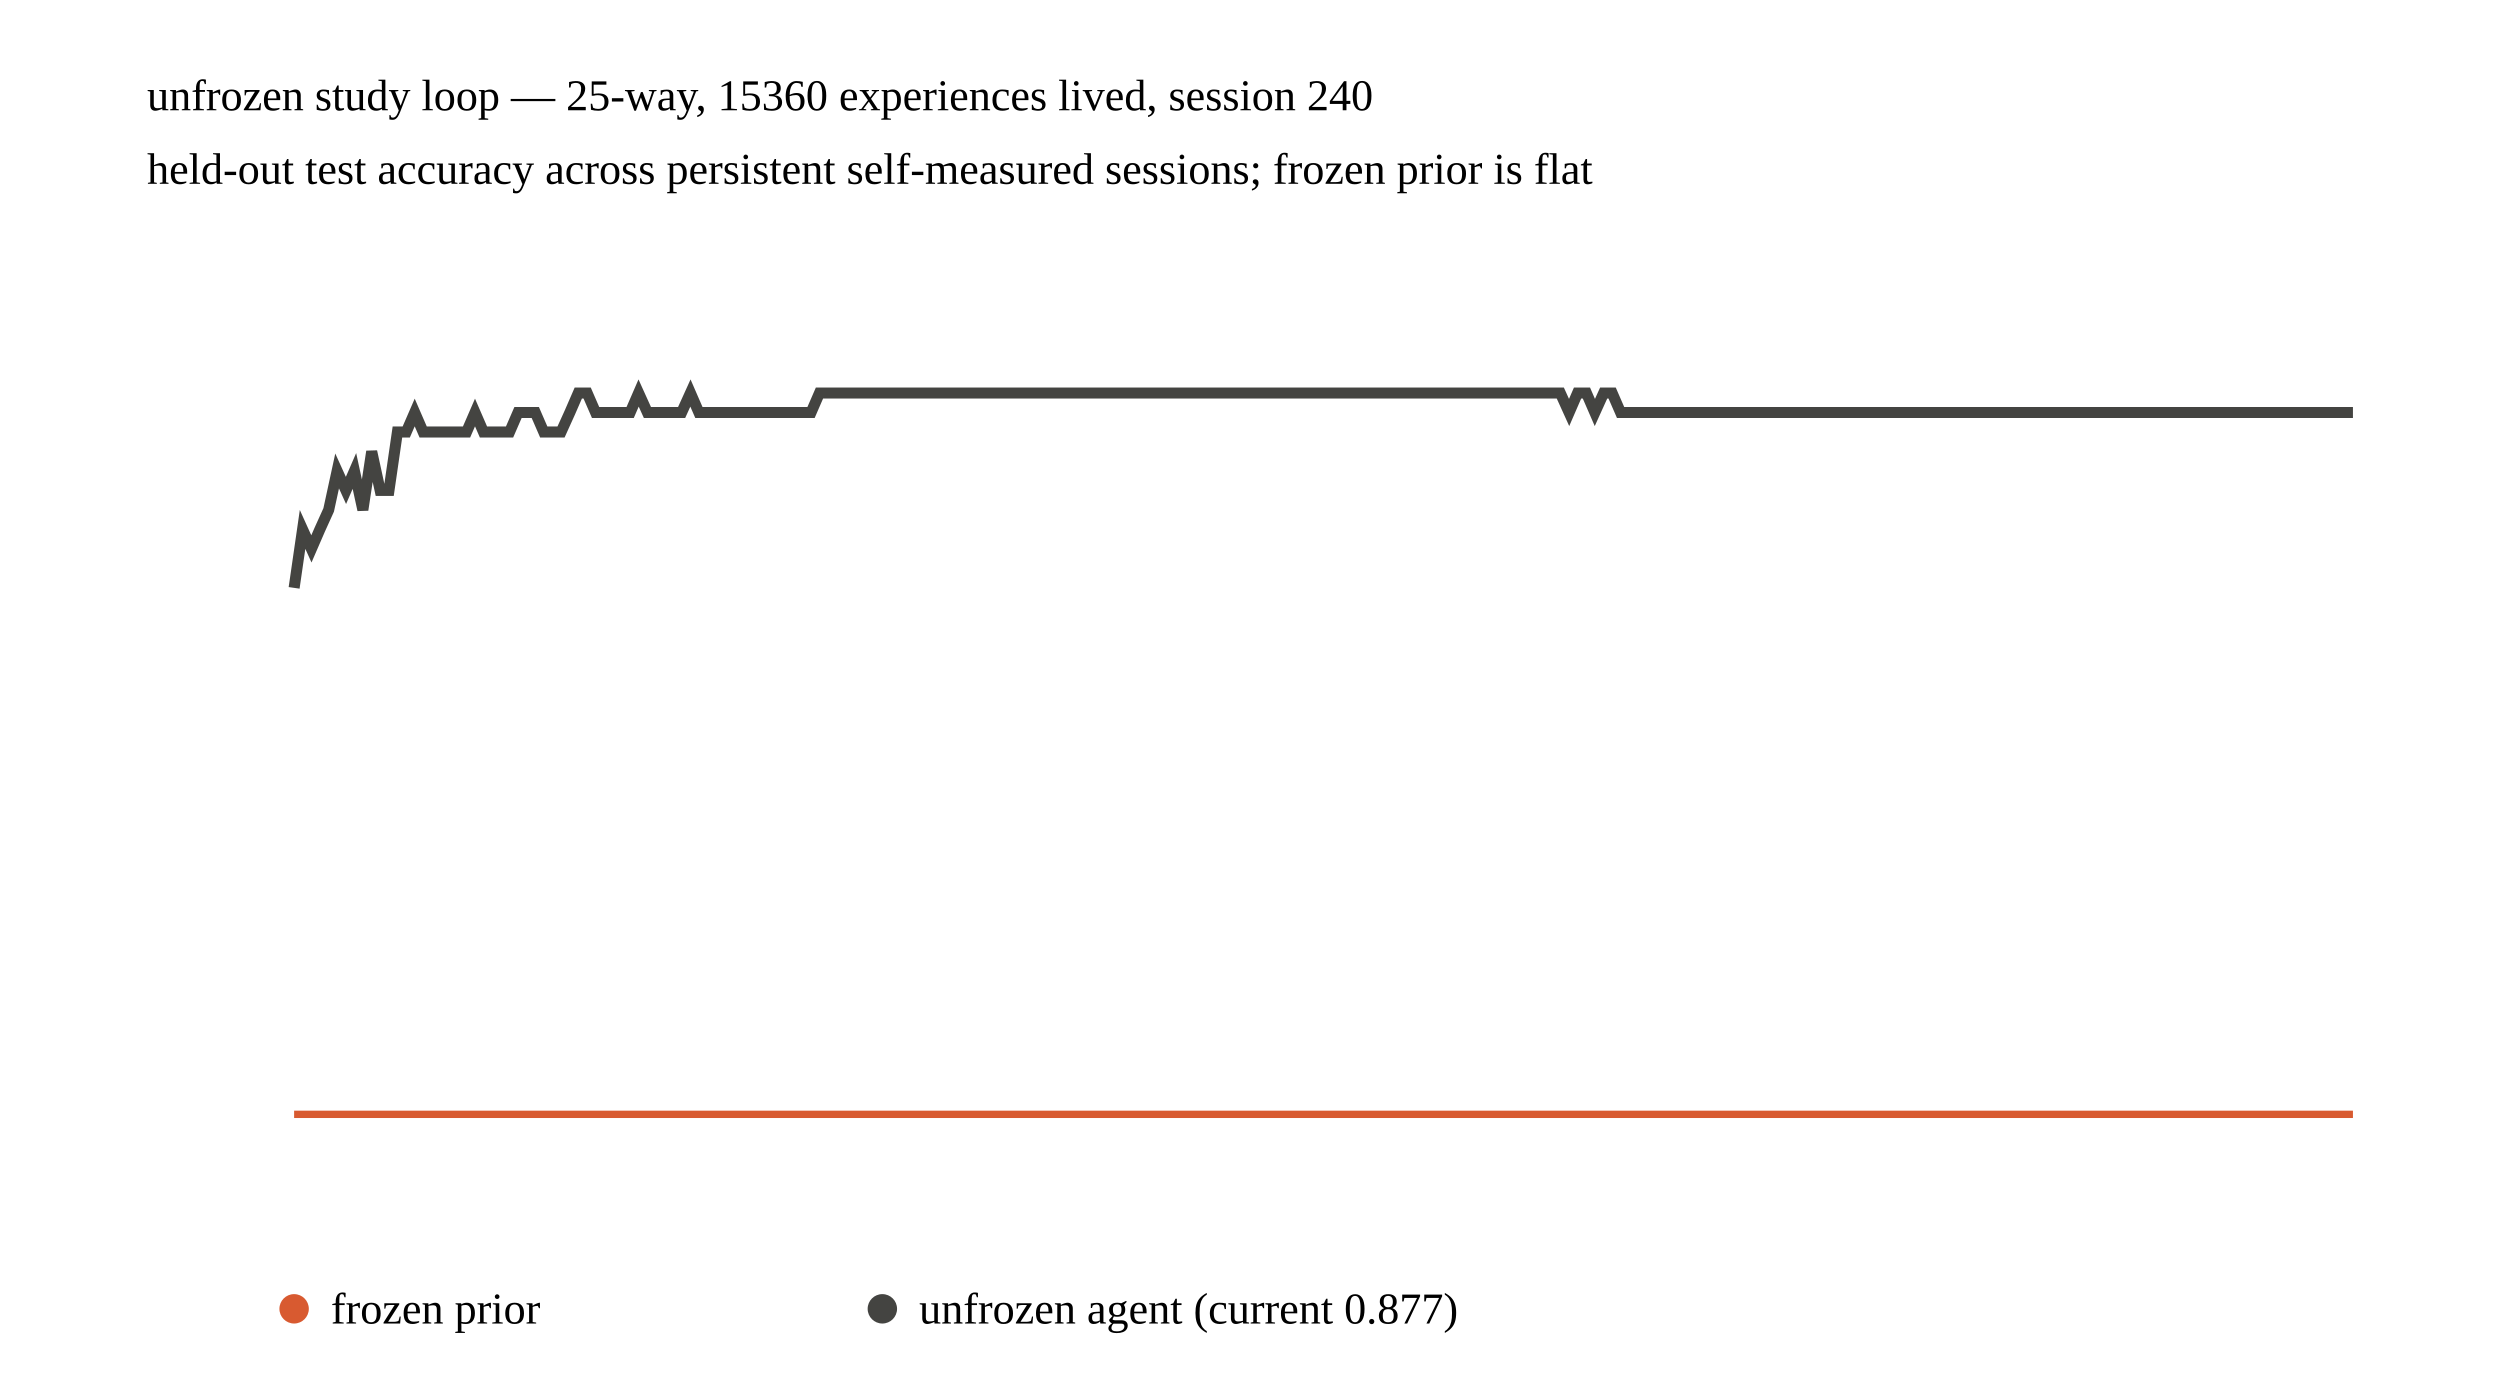
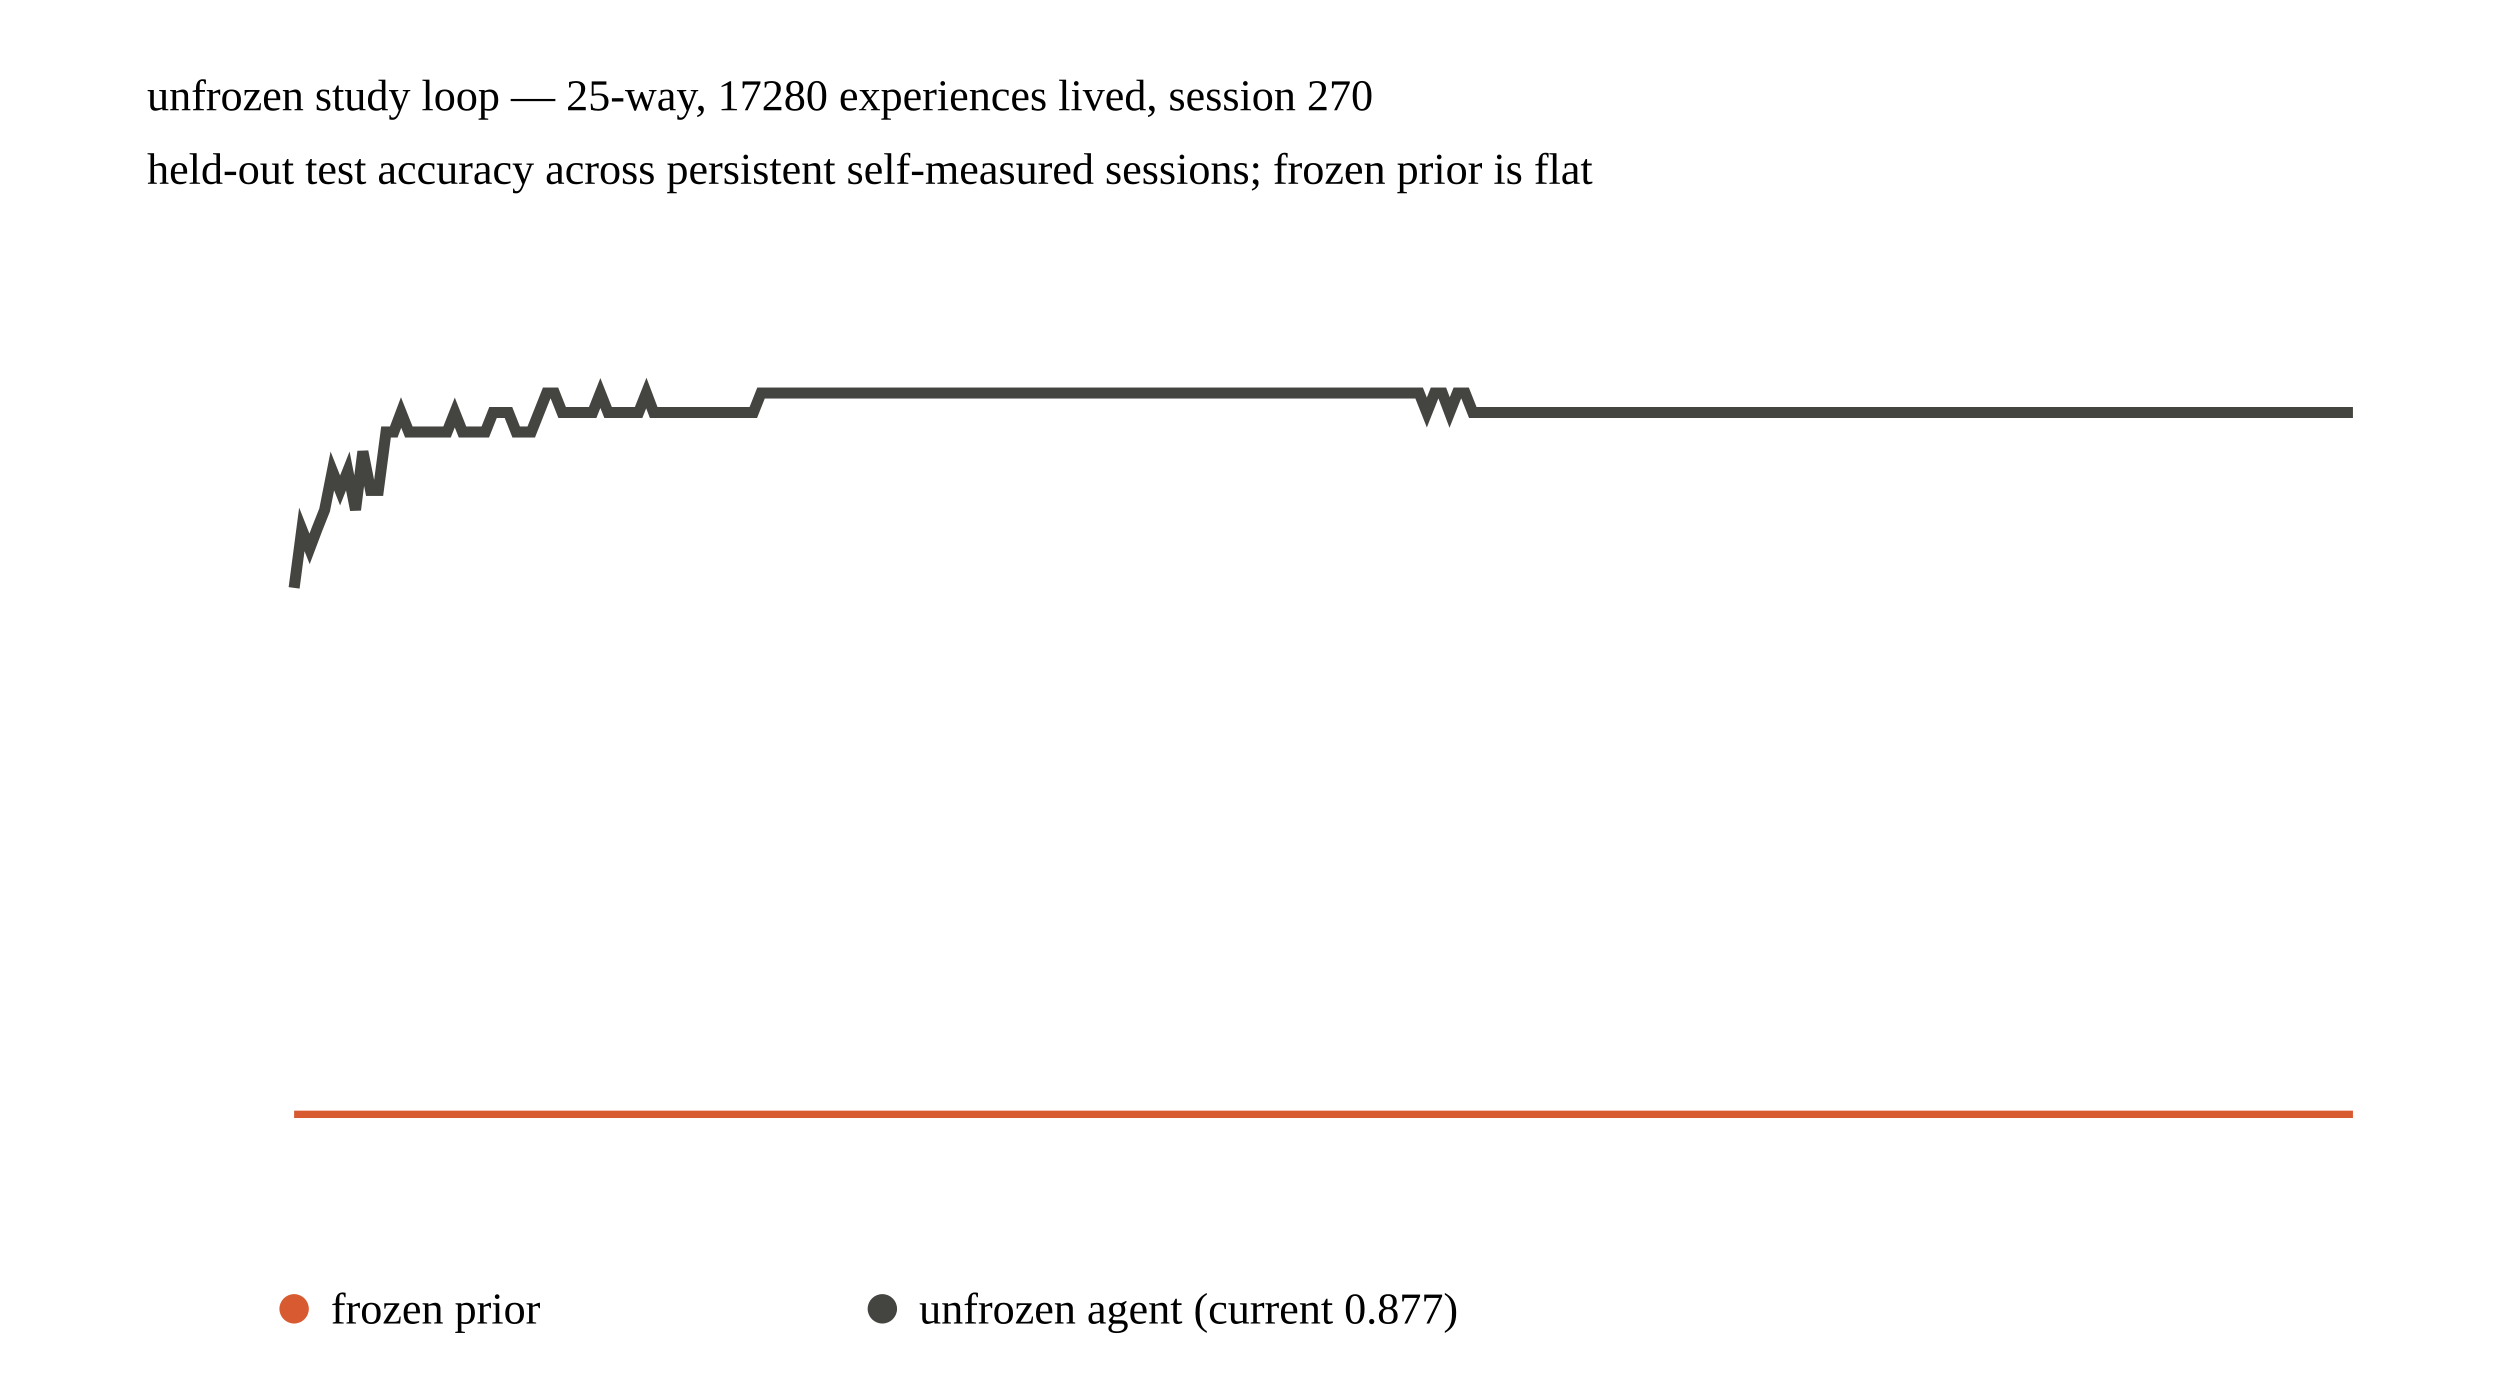
<svg xmlns="http://www.w3.org/2000/svg" width="100%" viewBox="0 0 680 380" role="img">
-   <text x="40" y="30" class="th">unfrozen study loop — 25-way, 15360 experiences lived, session 240</text>
+   <text x="40" y="30" class="th">unfrozen study loop — 25-way, 17280 experiences lived, session 270</text>
  <text x="40" y="50" class="ts">held-out test accuracy across persistent self-measured sessions; frozen prior is flat</text>
-   <polyline points="80.0,303.1 82.3,303.1 84.7,303.1 87.0,303.1 89.4,303.1 91.7,303.1 94.1,303.1 96.4,303.1 98.7,303.1 101.1,303.1 103.4,303.1 105.8,303.1 108.1,303.1 110.5,303.1 112.8,303.1 115.1,303.1 117.5,303.1 119.8,303.1 122.2,303.1 124.5,303.1 126.9,303.1 129.2,303.1 131.5,303.1 133.9,303.1 136.2,303.1 138.6,303.1 140.9,303.1 143.3,303.1 145.6,303.1 147.9,303.1 150.3,303.1 152.6,303.1 155.0,303.1 157.3,303.1 159.7,303.1 162.0,303.1 164.4,303.1 166.7,303.1 169.0,303.1 171.4,303.1 173.7,303.1 176.1,303.1 178.4,303.1 180.8,303.1 183.1,303.1 185.4,303.1 187.8,303.1 190.1,303.1 192.5,303.1 194.8,303.1 197.2,303.1 199.5,303.1 201.8,303.1 204.2,303.1 206.5,303.1 208.9,303.1 211.2,303.1 213.6,303.1 215.9,303.1 218.2,303.1 220.6,303.1 222.9,303.1 225.3,303.1 227.6,303.1 230.0,303.1 232.3,303.1 234.6,303.1 237.0,303.1 239.3,303.1 241.7,303.1 244.0,303.1 246.4,303.1 248.7,303.1 251.0,303.1 253.4,303.1 255.7,303.1 258.1,303.1 260.4,303.1 262.8,303.1 265.1,303.1 267.4,303.1 269.8,303.1 272.1,303.1 274.5,303.1 276.8,303.1 279.2,303.1 281.5,303.1 283.8,303.1 286.2,303.1 288.5,303.1 290.9,303.1 293.2,303.1 295.6,303.1 297.9,303.1 300.3,303.1 302.6,303.1 304.9,303.1 307.3,303.1 309.6,303.1 312.0,303.1 314.3,303.1 316.7,303.1 319.0,303.1 321.3,303.1 323.7,303.1 326.0,303.1 328.4,303.1 330.7,303.1 333.1,303.1 335.4,303.1 337.7,303.1 340.1,303.1 342.4,303.1 344.8,303.1 347.1,303.1 349.5,303.1 351.8,303.1 354.1,303.1 356.5,303.1 358.8,303.1 361.2,303.1 363.5,303.1 365.9,303.1 368.2,303.1 370.5,303.1 372.9,303.1 375.2,303.1 377.6,303.1 379.9,303.1 382.3,303.1 384.6,303.1 386.9,303.1 389.3,303.1 391.6,303.1 394.0,303.1 396.3,303.1 398.7,303.1 401.0,303.1 403.3,303.1 405.7,303.1 408.0,303.1 410.4,303.1 412.7,303.1 415.1,303.1 417.4,303.1 419.7,303.1 422.1,303.1 424.4,303.1 426.8,303.1 429.1,303.1 431.5,303.1 433.8,303.1 436.2,303.1 438.5,303.1 440.8,303.1 443.2,303.1 445.5,303.1 447.9,303.1 450.2,303.1 452.6,303.1 454.9,303.1 457.2,303.1 459.6,303.1 461.9,303.1 464.3,303.1 466.6,303.1 469.0,303.1 471.3,303.1 473.6,303.1 476.0,303.1 478.3,303.1 480.7,303.1 483.0,303.1 485.4,303.1 487.7,303.1 490.0,303.1 492.4,303.1 494.7,303.1 497.1,303.1 499.4,303.1 501.8,303.1 504.1,303.1 506.4,303.1 508.8,303.1 511.1,303.1 513.5,303.1 515.8,303.1 518.2,303.1 520.5,303.1 522.8,303.1 525.2,303.1 527.5,303.1 529.9,303.1 532.2,303.1 534.6,303.1 536.9,303.1 539.2,303.1 541.6,303.1 543.9,303.1 546.3,303.1 548.6,303.1 551.0,303.1 553.3,303.1 555.6,303.1 558.0,303.1 560.3,303.1 562.7,303.1 565.0,303.1 567.4,303.1 569.7,303.1 572.1,303.1 574.4,303.1 576.7,303.1 579.1,303.1 581.4,303.1 583.8,303.1 586.1,303.1 588.5,303.1 590.8,303.1 593.1,303.1 595.5,303.1 597.8,303.1 600.2,303.1 602.5,303.1 604.9,303.1 607.2,303.1 609.5,303.1 611.9,303.1 614.2,303.1 616.6,303.1 618.9,303.1 621.3,303.1 623.6,303.1 625.9,303.1 628.3,303.1 630.6,303.1 633.0,303.1 635.3,303.1 637.7,303.1 640.0,303.1" fill="none" stroke="#D85A30" stroke-width="2" />
-   <polyline points="80.0,159.9 82.3,144.0 84.7,149.3 87.0,144.0 89.4,138.7 91.7,128.1 94.1,133.4 96.4,128.1 98.7,138.7 101.1,122.8 103.4,133.4 105.8,133.4 108.1,117.5 110.5,117.5 112.8,112.2 115.1,117.5 117.5,117.5 119.8,117.5 122.2,117.5 124.5,117.5 126.9,117.5 129.2,112.2 131.5,117.5 133.9,117.5 136.2,117.5 138.6,117.5 140.9,112.2 143.3,112.2 145.6,112.2 147.9,117.5 150.3,117.5 152.6,117.5 155.0,112.2 157.3,106.9 159.7,106.9 162.0,112.2 164.4,112.2 166.7,112.2 169.0,112.2 171.4,112.2 173.7,106.9 176.1,112.2 178.4,112.2 180.8,112.2 183.1,112.2 185.4,112.2 187.8,106.9 190.1,112.2 192.5,112.2 194.8,112.2 197.2,112.2 199.5,112.2 201.8,112.2 204.2,112.2 206.5,112.2 208.9,112.2 211.2,112.2 213.6,112.2 215.9,112.2 218.2,112.2 220.6,112.2 222.9,106.9 225.3,106.9 227.6,106.9 230.0,106.9 232.3,106.9 234.6,106.9 237.0,106.9 239.3,106.9 241.7,106.9 244.0,106.9 246.4,106.9 248.7,106.9 251.0,106.9 253.4,106.9 255.7,106.9 258.1,106.9 260.4,106.9 262.8,106.9 265.1,106.9 267.4,106.9 269.8,106.9 272.1,106.9 274.5,106.9 276.8,106.9 279.2,106.9 281.5,106.9 283.8,106.9 286.2,106.9 288.5,106.9 290.9,106.9 293.2,106.9 295.6,106.9 297.9,106.9 300.3,106.9 302.6,106.9 304.9,106.9 307.3,106.9 309.6,106.9 312.0,106.9 314.3,106.9 316.7,106.9 319.0,106.9 321.3,106.9 323.7,106.9 326.0,106.9 328.4,106.9 330.7,106.9 333.1,106.9 335.4,106.9 337.7,106.9 340.1,106.9 342.4,106.9 344.8,106.9 347.1,106.9 349.5,106.9 351.8,106.9 354.1,106.9 356.5,106.9 358.8,106.9 361.2,106.9 363.5,106.9 365.9,106.9 368.2,106.9 370.5,106.9 372.9,106.9 375.2,106.9 377.6,106.9 379.9,106.9 382.3,106.9 384.6,106.9 386.9,106.9 389.3,106.9 391.6,106.9 394.0,106.9 396.3,106.9 398.7,106.9 401.0,106.9 403.3,106.9 405.7,106.9 408.0,106.9 410.4,106.9 412.7,106.9 415.1,106.9 417.4,106.9 419.7,106.9 422.1,106.9 424.4,106.9 426.8,112.2 429.1,106.9 431.5,106.9 433.8,112.2 436.2,106.9 438.5,106.9 440.8,112.2 443.2,112.2 445.5,112.2 447.9,112.2 450.2,112.2 452.6,112.2 454.9,112.2 457.2,112.2 459.6,112.2 461.9,112.2 464.3,112.2 466.6,112.2 469.0,112.2 471.3,112.2 473.6,112.2 476.0,112.2 478.3,112.2 480.7,112.2 483.0,112.2 485.4,112.2 487.7,112.2 490.0,112.2 492.4,112.2 494.7,112.2 497.1,112.2 499.4,112.2 501.8,112.2 504.1,112.2 506.4,112.2 508.8,112.2 511.1,112.2 513.5,112.2 515.8,112.2 518.2,112.2 520.5,112.2 522.8,112.2 525.2,112.2 527.5,112.2 529.9,112.2 532.2,112.2 534.6,112.2 536.9,112.2 539.2,112.2 541.6,112.2 543.9,112.2 546.3,112.2 548.6,112.2 551.0,112.2 553.3,112.2 555.6,112.2 558.0,112.2 560.3,112.2 562.7,112.2 565.0,112.2 567.4,112.2 569.7,112.2 572.1,112.2 574.4,112.2 576.7,112.2 579.1,112.2 581.4,112.2 583.8,112.2 586.1,112.2 588.5,112.2 590.8,112.2 593.1,112.2 595.5,112.2 597.8,112.2 600.2,112.2 602.5,112.2 604.9,112.2 607.2,112.2 609.5,112.2 611.9,112.2 614.2,112.2 616.6,112.2 618.9,112.2 621.3,112.2 623.6,112.2 625.9,112.2 628.3,112.2 630.6,112.2 633.0,112.2 635.3,112.2 637.7,112.2 640.0,112.2" fill="none" stroke="#444441" stroke-width="3" />
+   <polyline points="80.0,303.1 82.1,303.1 84.2,303.1 86.2,303.1 88.3,303.1 90.4,303.1 92.5,303.1 94.6,303.1 96.7,303.1 98.7,303.1 100.8,303.1 102.9,303.1 105.0,303.1 107.1,303.1 109.1,303.1 111.2,303.1 113.3,303.1 115.4,303.1 117.5,303.1 119.6,303.1 121.6,303.1 123.7,303.1 125.8,303.1 127.9,303.1 130.0,303.1 132.0,303.1 134.1,303.1 136.2,303.1 138.3,303.1 140.4,303.1 142.5,303.1 144.5,303.1 146.6,303.1 148.7,303.1 150.8,303.1 152.9,303.1 154.9,303.1 157.0,303.1 159.1,303.1 161.2,303.1 163.3,303.1 165.4,303.1 167.4,303.1 169.5,303.1 171.6,303.1 173.7,303.1 175.8,303.1 177.8,303.1 179.9,303.1 182.0,303.1 184.1,303.1 186.2,303.1 188.3,303.1 190.3,303.1 192.4,303.1 194.5,303.1 196.6,303.1 198.7,303.1 200.7,303.1 202.8,303.1 204.9,303.1 207.0,303.1 209.1,303.1 211.2,303.1 213.2,303.1 215.3,303.1 217.4,303.1 219.5,303.1 221.6,303.1 223.6,303.1 225.7,303.1 227.8,303.1 229.9,303.1 232.0,303.1 234.1,303.1 236.1,303.1 238.2,303.1 240.3,303.1 242.4,303.1 244.5,303.1 246.5,303.1 248.6,303.1 250.7,303.1 252.8,303.1 254.9,303.1 257.0,303.1 259.0,303.1 261.1,303.1 263.2,303.1 265.3,303.1 267.4,303.1 269.4,303.1 271.5,303.1 273.6,303.1 275.7,303.1 277.8,303.1 279.9,303.1 281.9,303.1 284.0,303.1 286.1,303.1 288.2,303.1 290.3,303.1 292.3,303.1 294.4,303.1 296.5,303.1 298.6,303.1 300.7,303.1 302.8,303.1 304.8,303.1 306.9,303.1 309.0,303.1 311.1,303.1 313.2,303.1 315.2,303.1 317.3,303.1 319.4,303.1 321.5,303.1 323.6,303.1 325.7,303.1 327.7,303.1 329.8,303.1 331.9,303.1 334.0,303.1 336.1,303.1 338.1,303.1 340.2,303.1 342.3,303.1 344.4,303.1 346.5,303.1 348.6,303.1 350.6,303.1 352.7,303.1 354.8,303.1 356.9,303.1 359.0,303.1 361.0,303.1 363.1,303.1 365.2,303.1 367.3,303.1 369.4,303.1 371.4,303.1 373.5,303.1 375.6,303.1 377.7,303.1 379.8,303.1 381.9,303.1 383.9,303.1 386.0,303.1 388.1,303.1 390.2,303.1 392.3,303.1 394.3,303.1 396.4,303.1 398.5,303.1 400.6,303.1 402.7,303.1 404.8,303.1 406.8,303.1 408.9,303.1 411.0,303.1 413.1,303.1 415.2,303.1 417.2,303.1 419.3,303.1 421.4,303.1 423.5,303.1 425.6,303.1 427.7,303.1 429.7,303.1 431.8,303.1 433.9,303.1 436.0,303.1 438.1,303.1 440.1,303.1 442.2,303.1 444.3,303.1 446.4,303.1 448.5,303.1 450.6,303.1 452.6,303.1 454.7,303.1 456.8,303.1 458.9,303.1 461.0,303.1 463.0,303.1 465.1,303.1 467.2,303.1 469.3,303.1 471.4,303.1 473.5,303.1 475.5,303.1 477.6,303.1 479.7,303.1 481.8,303.1 483.9,303.1 485.9,303.1 488.0,303.1 490.1,303.1 492.2,303.1 494.3,303.1 496.4,303.1 498.4,303.1 500.5,303.1 502.6,303.1 504.7,303.1 506.8,303.1 508.8,303.1 510.9,303.1 513.0,303.1 515.1,303.1 517.2,303.1 519.3,303.1 521.3,303.1 523.4,303.1 525.5,303.1 527.6,303.1 529.7,303.1 531.7,303.1 533.8,303.1 535.9,303.1 538.0,303.1 540.1,303.1 542.2,303.1 544.2,303.1 546.3,303.1 548.4,303.1 550.5,303.1 552.6,303.1 554.6,303.1 556.7,303.1 558.8,303.1 560.9,303.1 563.0,303.1 565.1,303.1 567.1,303.1 569.2,303.1 571.3,303.1 573.4,303.1 575.5,303.1 577.5,303.1 579.6,303.1 581.7,303.1 583.8,303.1 585.9,303.1 588.0,303.1 590.0,303.1 592.1,303.1 594.2,303.1 596.3,303.1 598.4,303.1 600.4,303.1 602.5,303.1 604.6,303.1 606.7,303.1 608.8,303.1 610.9,303.1 612.9,303.1 615.0,303.1 617.1,303.1 619.2,303.1 621.3,303.1 623.3,303.1 625.4,303.1 627.5,303.1 629.6,303.1 631.7,303.1 633.8,303.1 635.8,303.1 637.9,303.1 640.0,303.1" fill="none" stroke="#D85A30" stroke-width="2" />
+   <polyline points="80.0,159.9 82.1,144.0 84.2,149.3 86.2,144.0 88.3,138.7 90.4,128.1 92.5,133.4 94.6,128.1 96.7,138.7 98.7,122.8 100.8,133.4 102.9,133.4 105.0,117.5 107.1,117.5 109.1,112.2 111.2,117.5 113.3,117.5 115.4,117.5 117.5,117.5 119.6,117.5 121.6,117.5 123.7,112.2 125.8,117.5 127.9,117.5 130.0,117.5 132.0,117.5 134.1,112.2 136.2,112.2 138.3,112.2 140.4,117.5 142.5,117.5 144.5,117.5 146.6,112.2 148.7,106.9 150.8,106.9 152.9,112.2 154.9,112.2 157.0,112.2 159.1,112.2 161.2,112.2 163.3,106.9 165.4,112.2 167.4,112.2 169.5,112.2 171.6,112.2 173.7,112.2 175.8,106.9 177.8,112.2 179.9,112.2 182.0,112.2 184.1,112.2 186.2,112.2 188.3,112.2 190.3,112.2 192.4,112.2 194.5,112.2 196.6,112.2 198.7,112.2 200.7,112.2 202.8,112.2 204.9,112.2 207.0,106.9 209.1,106.9 211.2,106.9 213.2,106.9 215.3,106.9 217.4,106.9 219.5,106.9 221.6,106.9 223.6,106.9 225.7,106.9 227.8,106.9 229.9,106.9 232.0,106.9 234.1,106.9 236.1,106.9 238.2,106.9 240.3,106.9 242.4,106.9 244.5,106.9 246.5,106.9 248.6,106.9 250.7,106.9 252.8,106.9 254.9,106.9 257.0,106.9 259.0,106.9 261.1,106.9 263.2,106.9 265.3,106.9 267.4,106.9 269.4,106.9 271.5,106.9 273.6,106.9 275.7,106.9 277.8,106.9 279.9,106.9 281.9,106.9 284.0,106.9 286.1,106.9 288.2,106.9 290.3,106.9 292.3,106.9 294.4,106.9 296.5,106.9 298.6,106.9 300.7,106.9 302.8,106.9 304.8,106.9 306.9,106.9 309.0,106.9 311.1,106.9 313.2,106.9 315.2,106.9 317.3,106.9 319.4,106.9 321.5,106.9 323.6,106.9 325.7,106.9 327.7,106.9 329.8,106.9 331.9,106.9 334.0,106.9 336.1,106.9 338.1,106.9 340.2,106.9 342.3,106.9 344.4,106.9 346.5,106.9 348.6,106.9 350.6,106.9 352.7,106.9 354.8,106.9 356.9,106.9 359.0,106.9 361.0,106.9 363.1,106.9 365.2,106.9 367.3,106.9 369.4,106.9 371.4,106.9 373.5,106.9 375.6,106.9 377.7,106.9 379.8,106.9 381.9,106.9 383.9,106.9 386.0,106.9 388.1,112.2 390.2,106.9 392.3,106.9 394.3,112.2 396.4,106.9 398.5,106.9 400.6,112.2 402.7,112.2 404.8,112.2 406.8,112.2 408.9,112.2 411.0,112.2 413.1,112.2 415.2,112.2 417.2,112.2 419.3,112.2 421.4,112.2 423.5,112.2 425.6,112.2 427.7,112.2 429.7,112.2 431.8,112.2 433.9,112.2 436.0,112.2 438.1,112.2 440.1,112.2 442.2,112.2 444.3,112.2 446.4,112.2 448.5,112.2 450.6,112.2 452.6,112.2 454.7,112.2 456.8,112.2 458.9,112.2 461.0,112.2 463.0,112.2 465.1,112.2 467.2,112.2 469.3,112.2 471.4,112.2 473.5,112.2 475.5,112.2 477.6,112.2 479.7,112.2 481.8,112.2 483.9,112.2 485.9,112.2 488.0,112.2 490.1,112.2 492.2,112.2 494.3,112.2 496.4,112.2 498.4,112.2 500.5,112.2 502.6,112.2 504.7,112.2 506.8,112.2 508.8,112.2 510.9,112.2 513.0,112.2 515.1,112.2 517.2,112.2 519.3,112.2 521.3,112.2 523.4,112.2 525.5,112.2 527.6,112.2 529.7,112.2 531.7,112.2 533.8,112.2 535.9,112.2 538.0,112.2 540.1,112.2 542.2,112.2 544.2,112.2 546.3,112.2 548.4,112.2 550.5,112.2 552.6,112.2 554.6,112.2 556.7,112.2 558.8,112.2 560.9,112.2 563.0,112.2 565.1,112.2 567.1,112.2 569.2,112.2 571.3,112.2 573.4,112.2 575.5,112.2 577.5,112.2 579.6,112.2 581.7,112.2 583.8,112.2 585.9,112.2 588.0,112.2 590.0,112.2 592.1,112.2 594.2,112.2 596.3,112.2 598.4,112.2 600.4,112.2 602.5,112.2 604.6,112.2 606.7,112.2 608.8,112.2 610.9,112.2 612.9,112.2 615.0,112.2 617.1,112.2 619.2,112.2 621.3,112.2 623.3,112.2 625.4,112.2 627.5,112.2 629.6,112.2 631.7,112.2 633.8,112.2 635.8,112.2 637.9,112.2 640.0,112.2" fill="none" stroke="#444441" stroke-width="3" />
  <circle cx="80" cy="356" r="4" fill="#D85A30" />
  <text x="90" y="360" class="ts">frozen prior</text>
  <circle cx="240" cy="356" r="4" fill="#444441" />
  <text x="250" y="360" class="ts">unfrozen agent (current 0.877)</text>
</svg>
